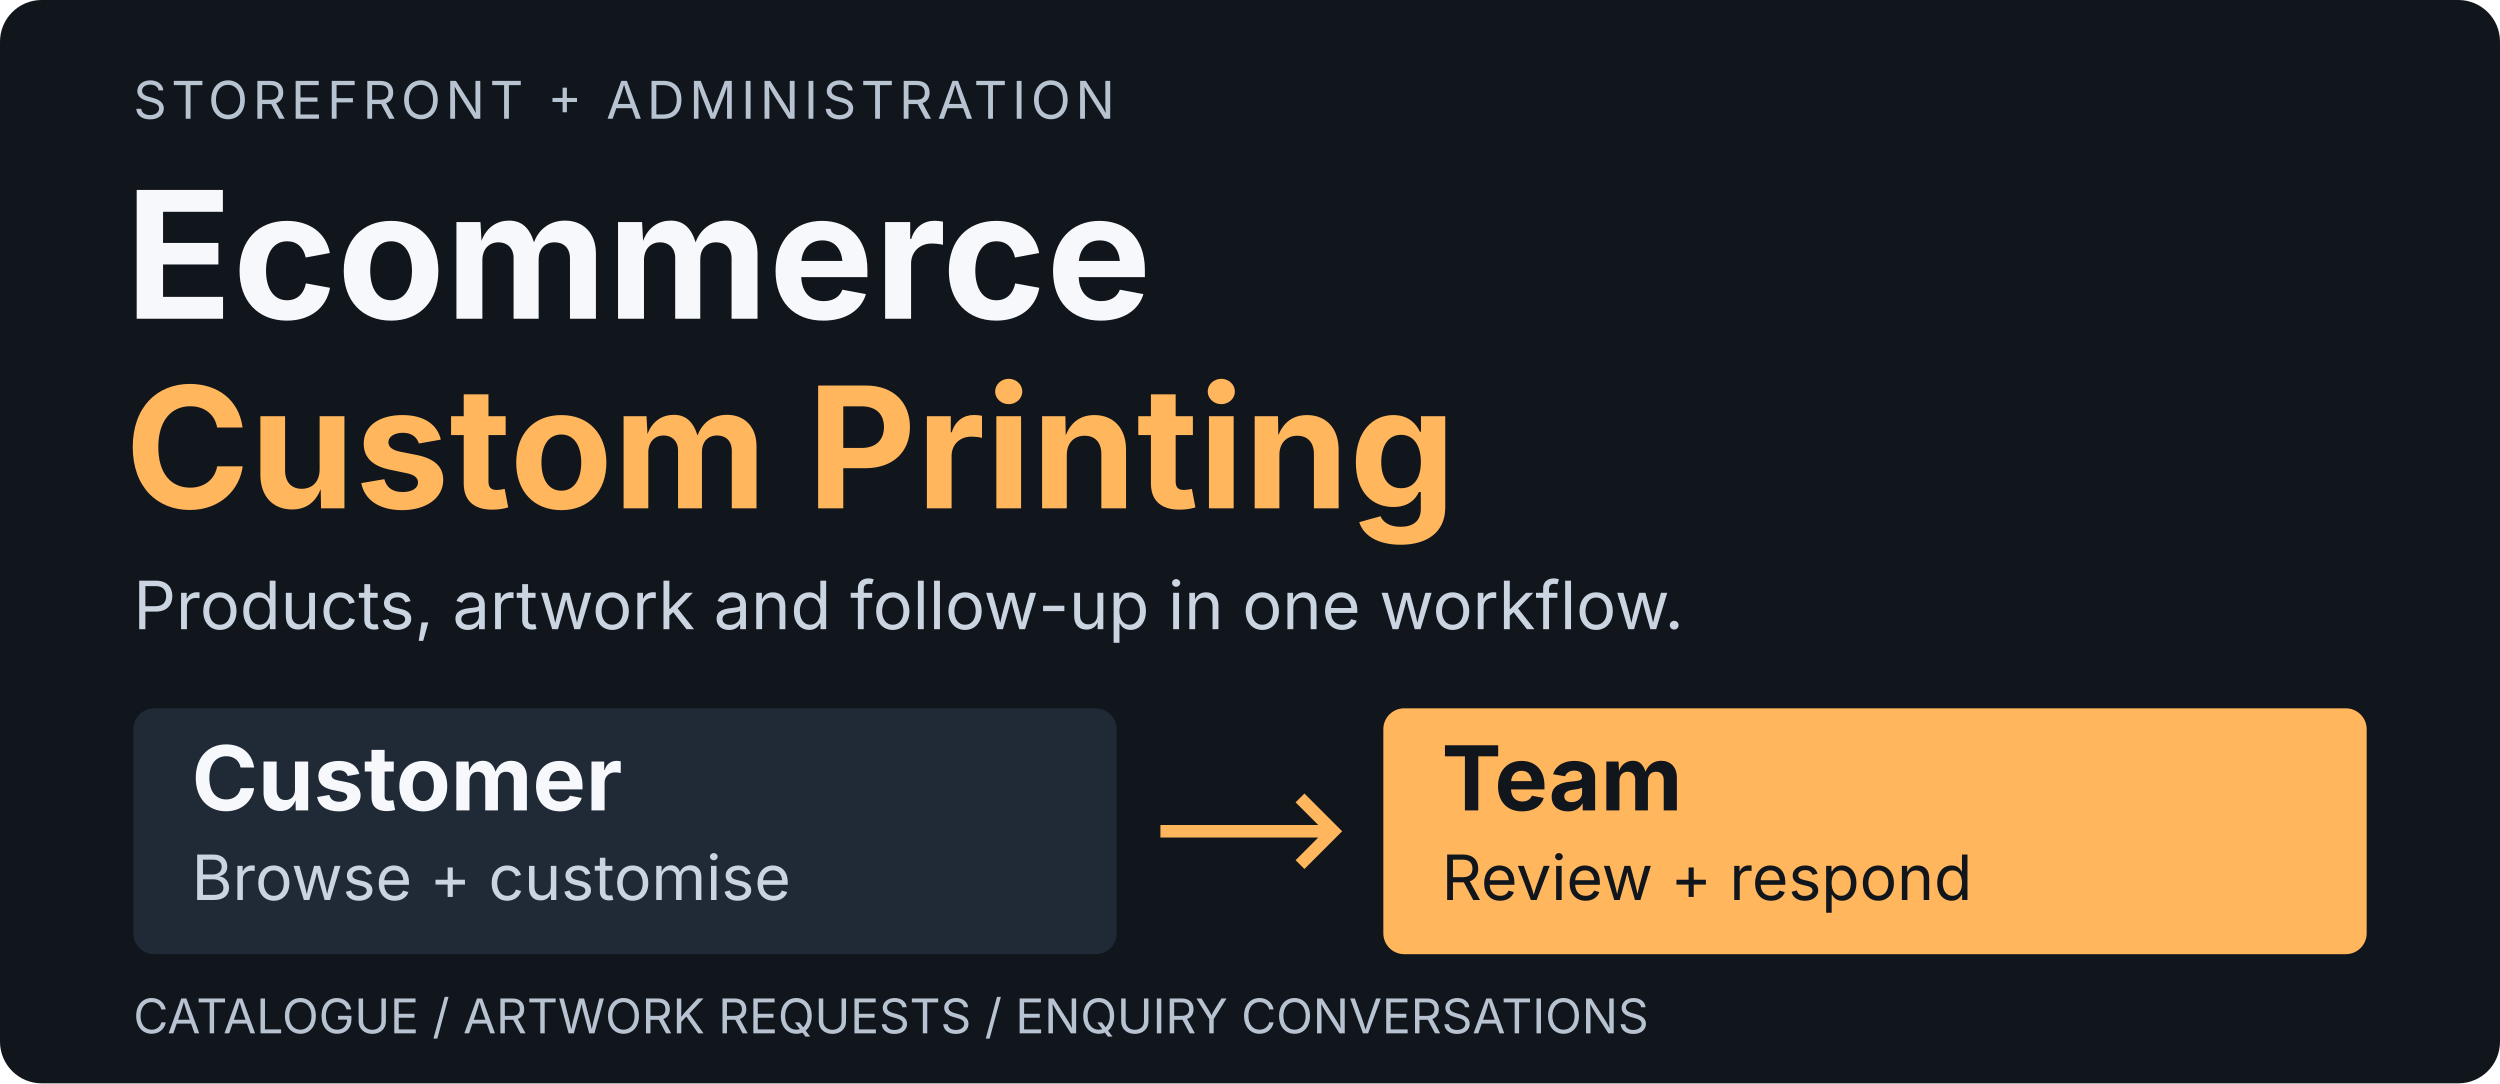
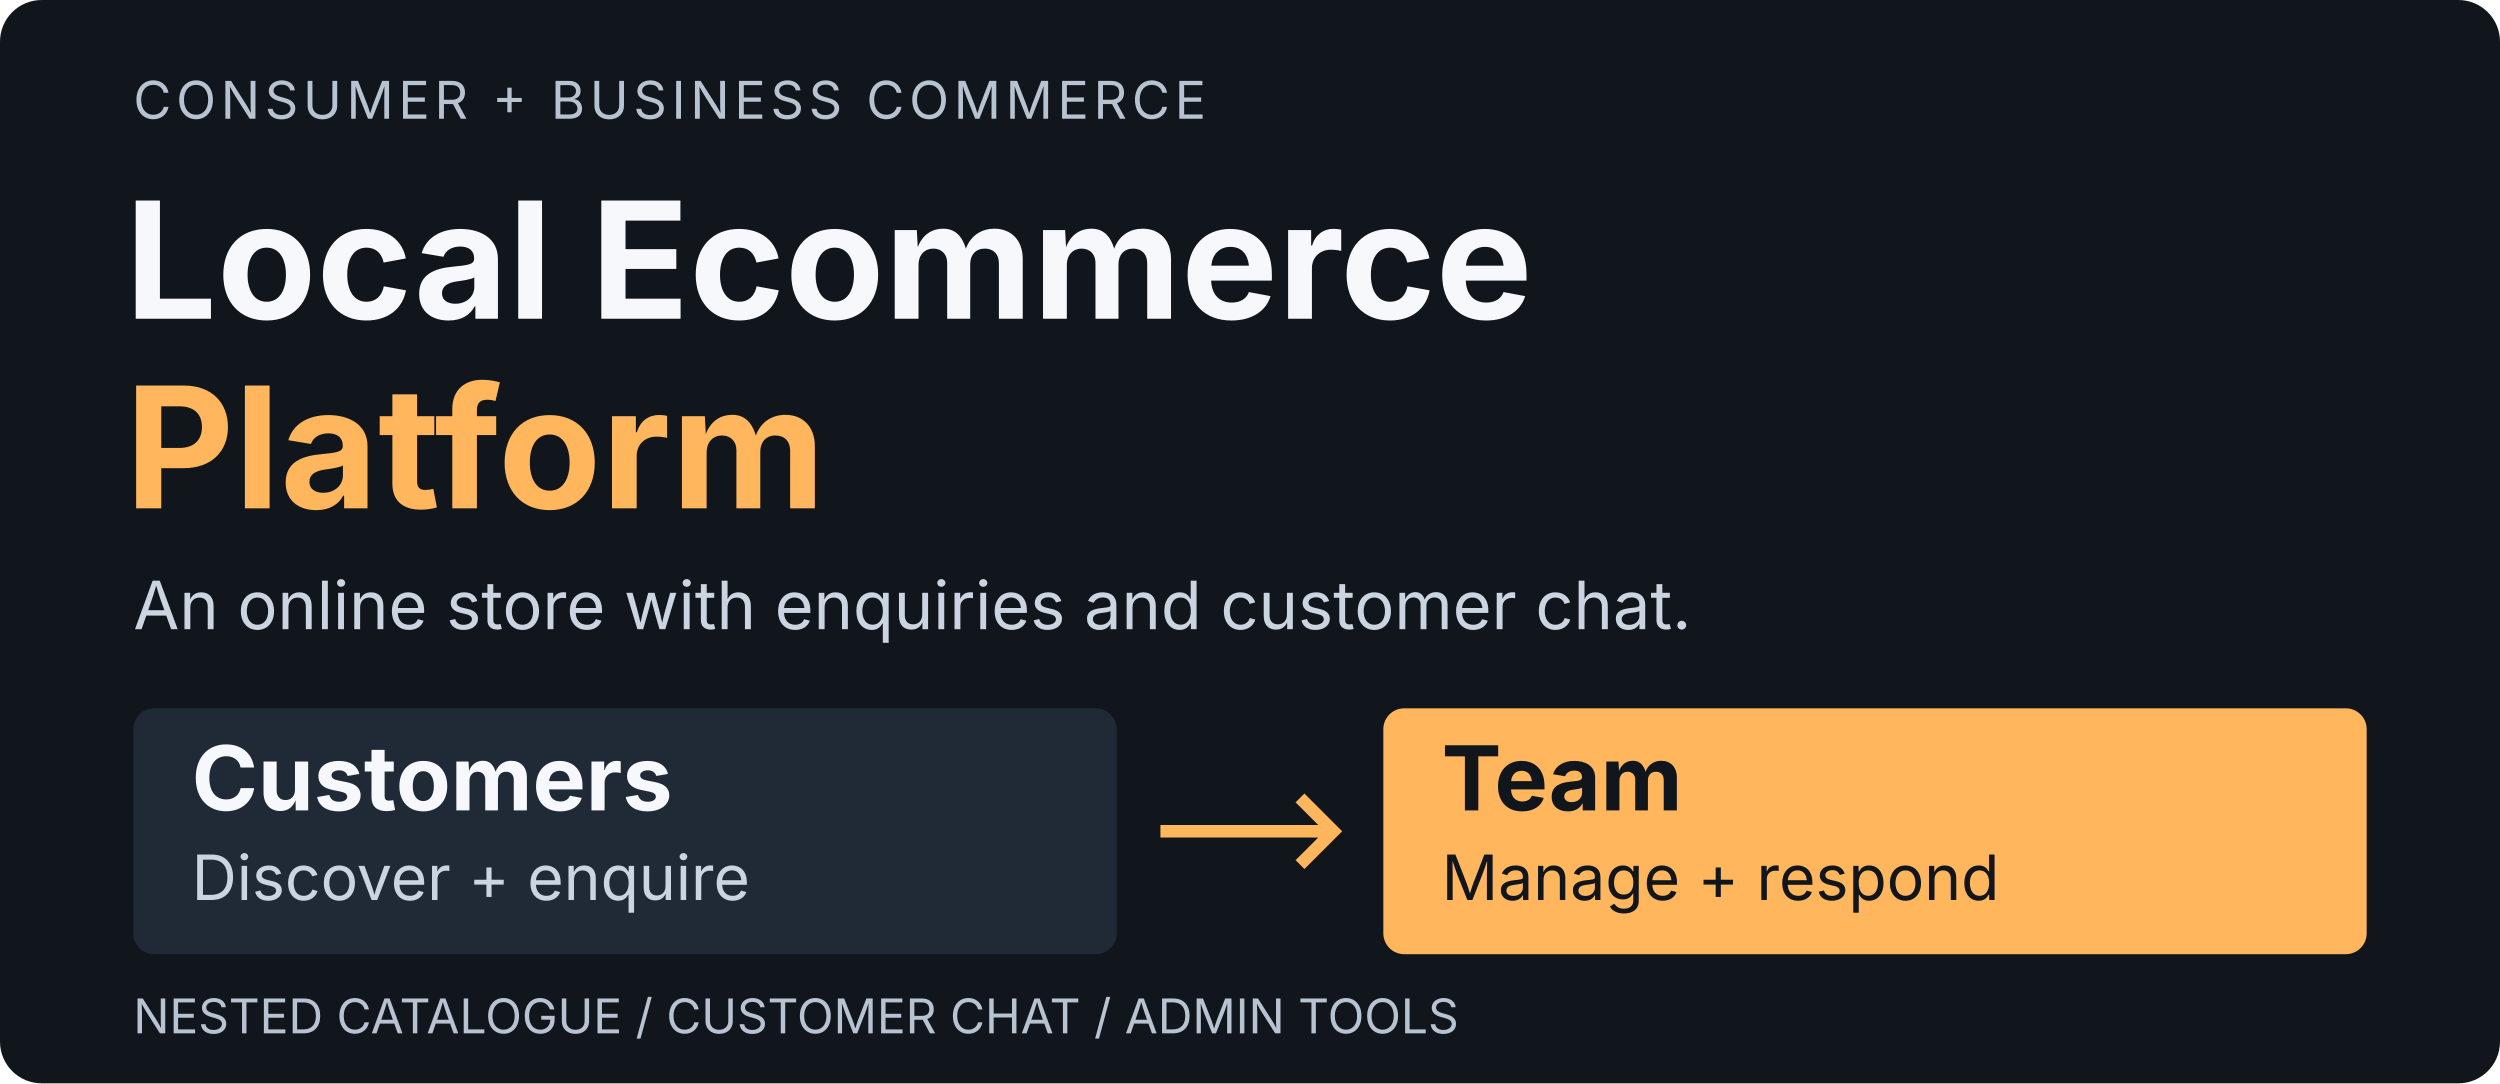
<svg xmlns="http://www.w3.org/2000/svg" width="1200" height="520" viewBox="0 0 1200 520" role="img" aria-labelledby="title description">
  <rect width="1200" height="520" rx="20" fill="#11151c" />
  <g font-family="-apple-system, BlinkMacSystemFont, Segoe UI, sans-serif">
-     <text x="64" y="57" font-size="25" letter-spacing="2.3" fill="#b8c3d2">STOREFRONT + ADMINISTRATION</text>
-     <text x="60" y="153" font-size="85" font-weight="750" fill="#f6f8fc">Ecommerce</text>
-     <text x="60" y="244" font-size="81" font-weight="750" fill="#ffb65c">Custom Printing</text>
-     <text x="64" y="302" font-size="32" fill="#cbd5e1">Products, artwork and follow-up in one workflow.</text>
+     <text x="64" y="57" font-size="25" letter-spacing="2.3" fill="#b8c3d2">CONSUMER + BUSINESS COMMERCE</text>
+     <text x="60" y="153" font-size="78" font-weight="750" fill="#f6f8fc">Local Ecommerce</text>
+     <text x="60" y="244" font-size="81" font-weight="750" fill="#ffb65c">Platform</text>
+     <text x="64" y="302" font-size="32" fill="#cbd5e1">An online store with enquiries and customer chat.</text>
    <g id="customer-and-team">
      <rect x="64" y="340" width="472" height="118" rx="10" fill="#202a37" />
-       <text x="92" y="389" font-size="43" font-weight="650" fill="#f6f8fc">Customer</text>
-       <text x="92" y="432" font-size="30" fill="#cbd5e1">Browse + customise</text>
+       <text x="92" y="389" font-size="43" font-weight="650" fill="#f6f8fc">Customers</text>
+       <text x="92" y="432" font-size="30" fill="#cbd5e1">Discover + enquire</text>
      <path d="M557 399h83m-16-16 16 16-16 16" fill="none" stroke="#ffb65c" stroke-width="6" />
      <rect x="664" y="340" width="472" height="118" rx="10" fill="#ffb65c" />
      <text x="692" y="389" font-size="43" font-weight="650" fill="#11151c">Team</text>
-       <text x="692" y="432" font-size="30" fill="#11151c">Review + respond</text>
+       <text x="692" y="432" font-size="30" fill="#11151c">Manage + respond</text>
    </g>
-     <text x="64" y="496" font-size="23" fill="#b8c3d2">CATALOGUE / ARTWORK REQUESTS / ENQUIRY CONVERSATIONS</text>
+     <text x="64" y="496" font-size="23" fill="#b8c3d2">NESTED CATALOGUE / CUSTOMER CHAT / ADMIN TOOLS</text>
  </g>
</svg>
